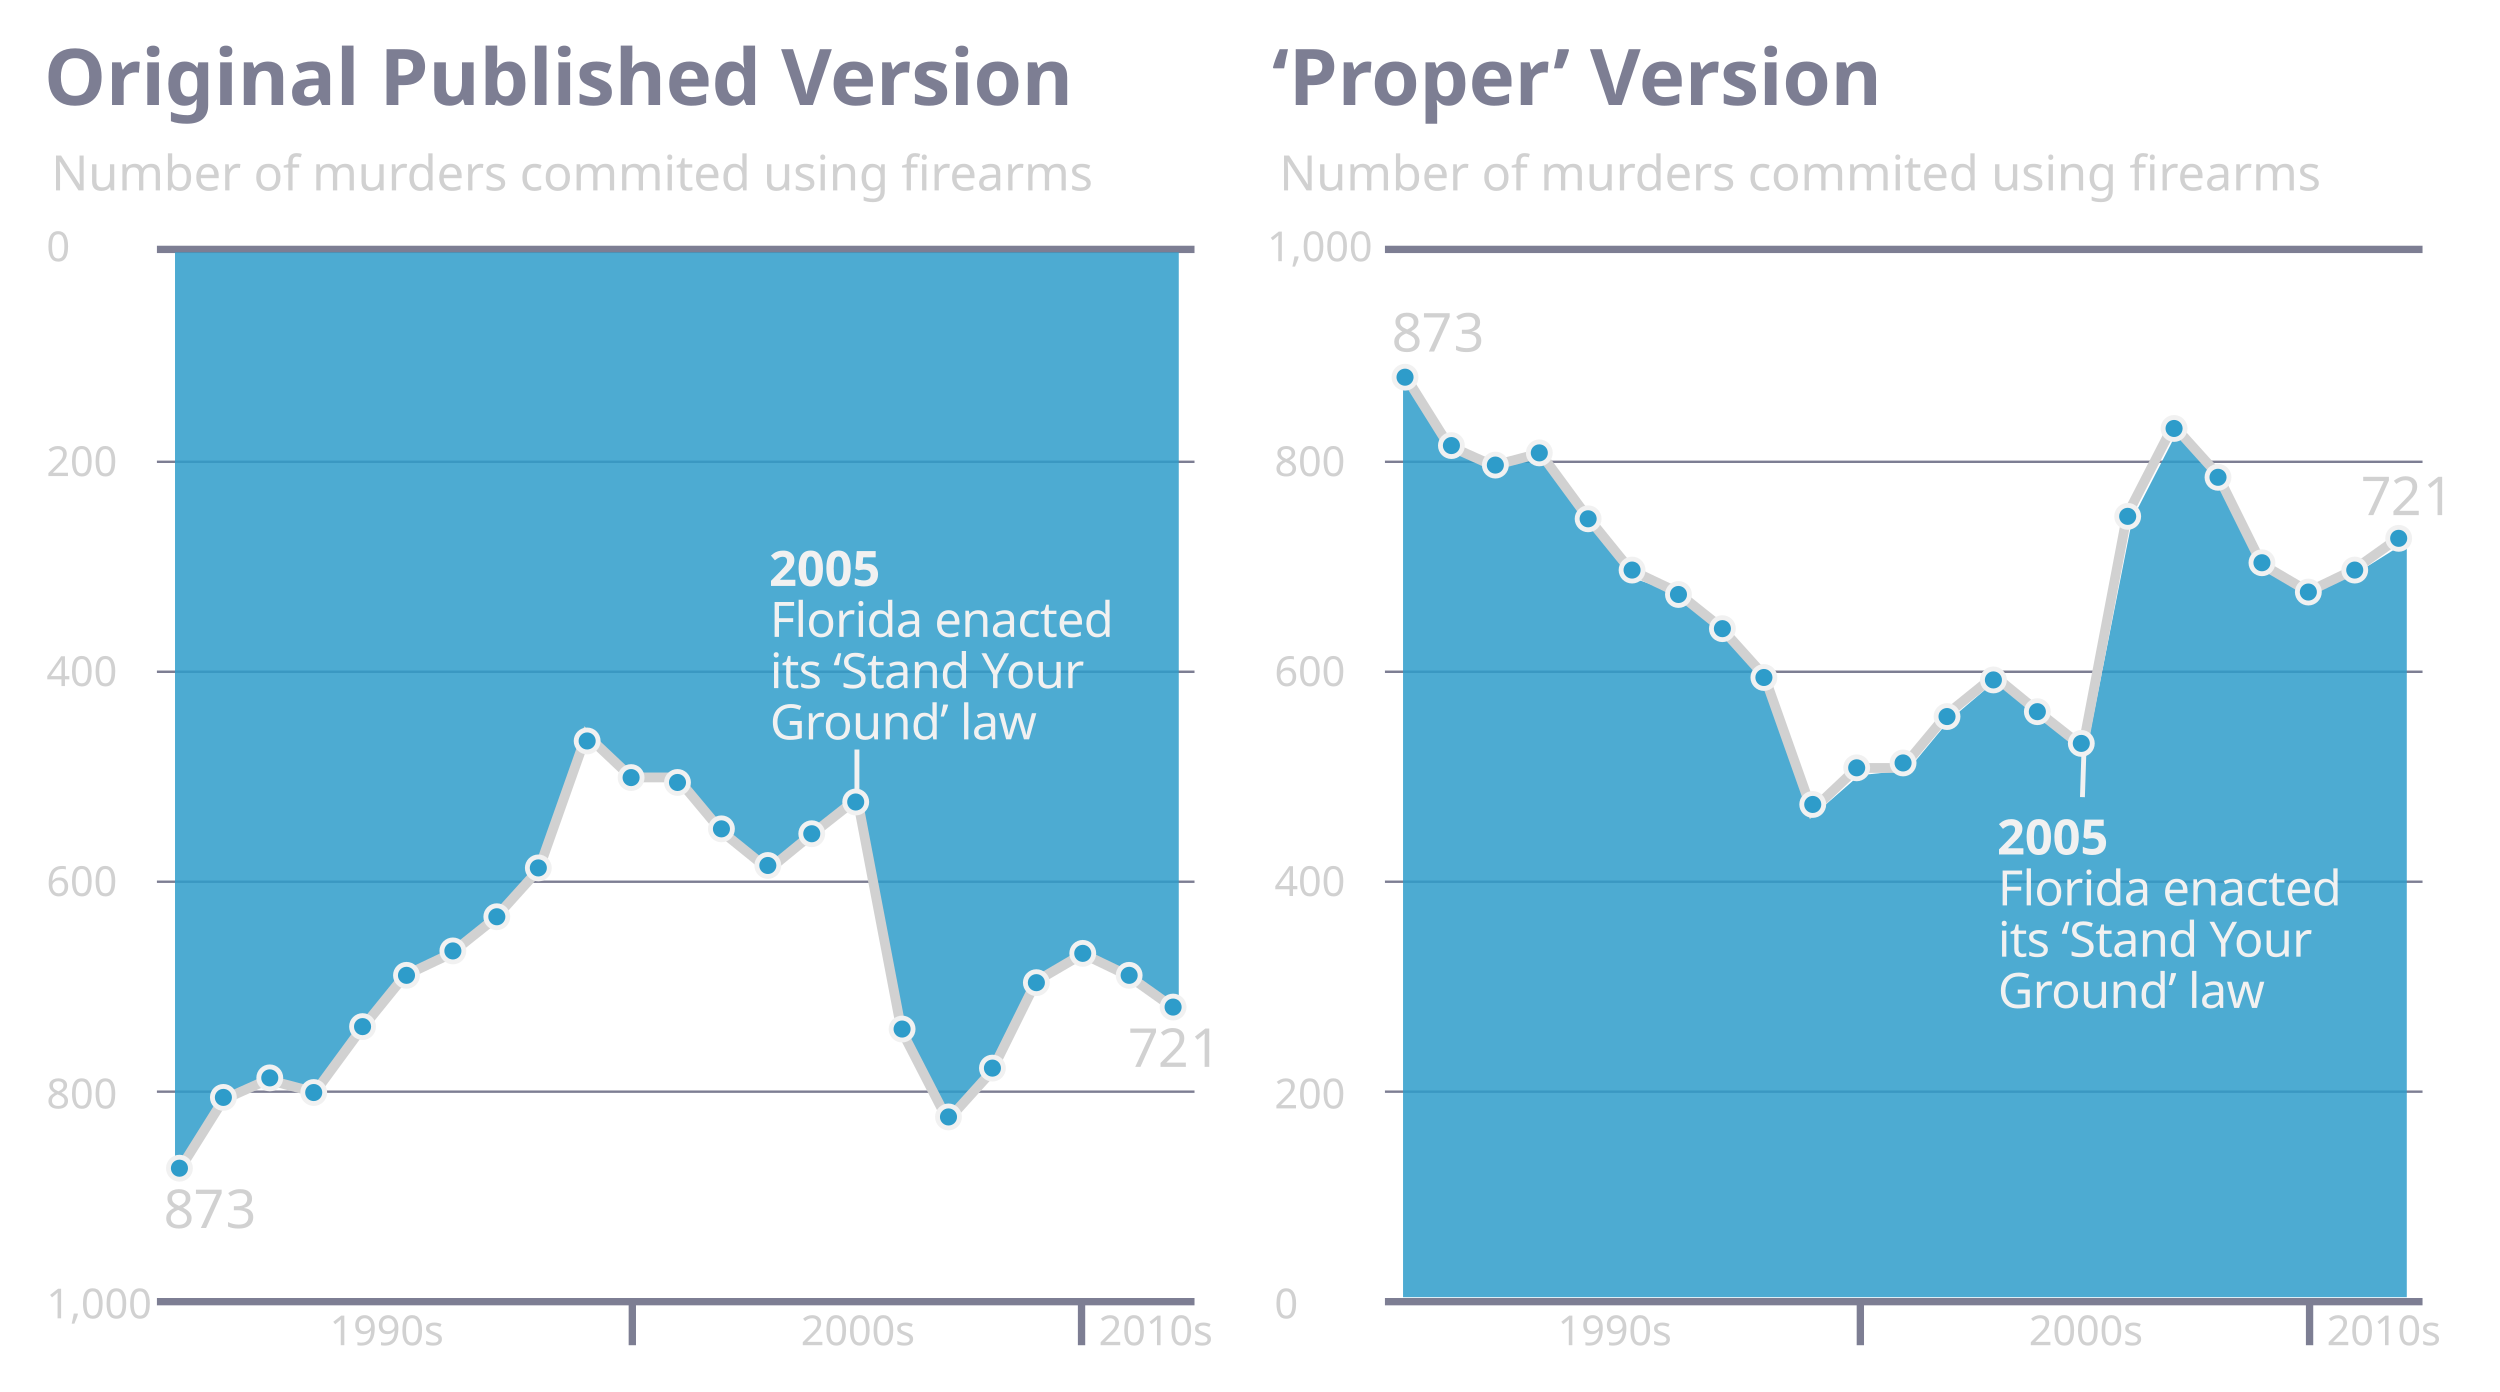
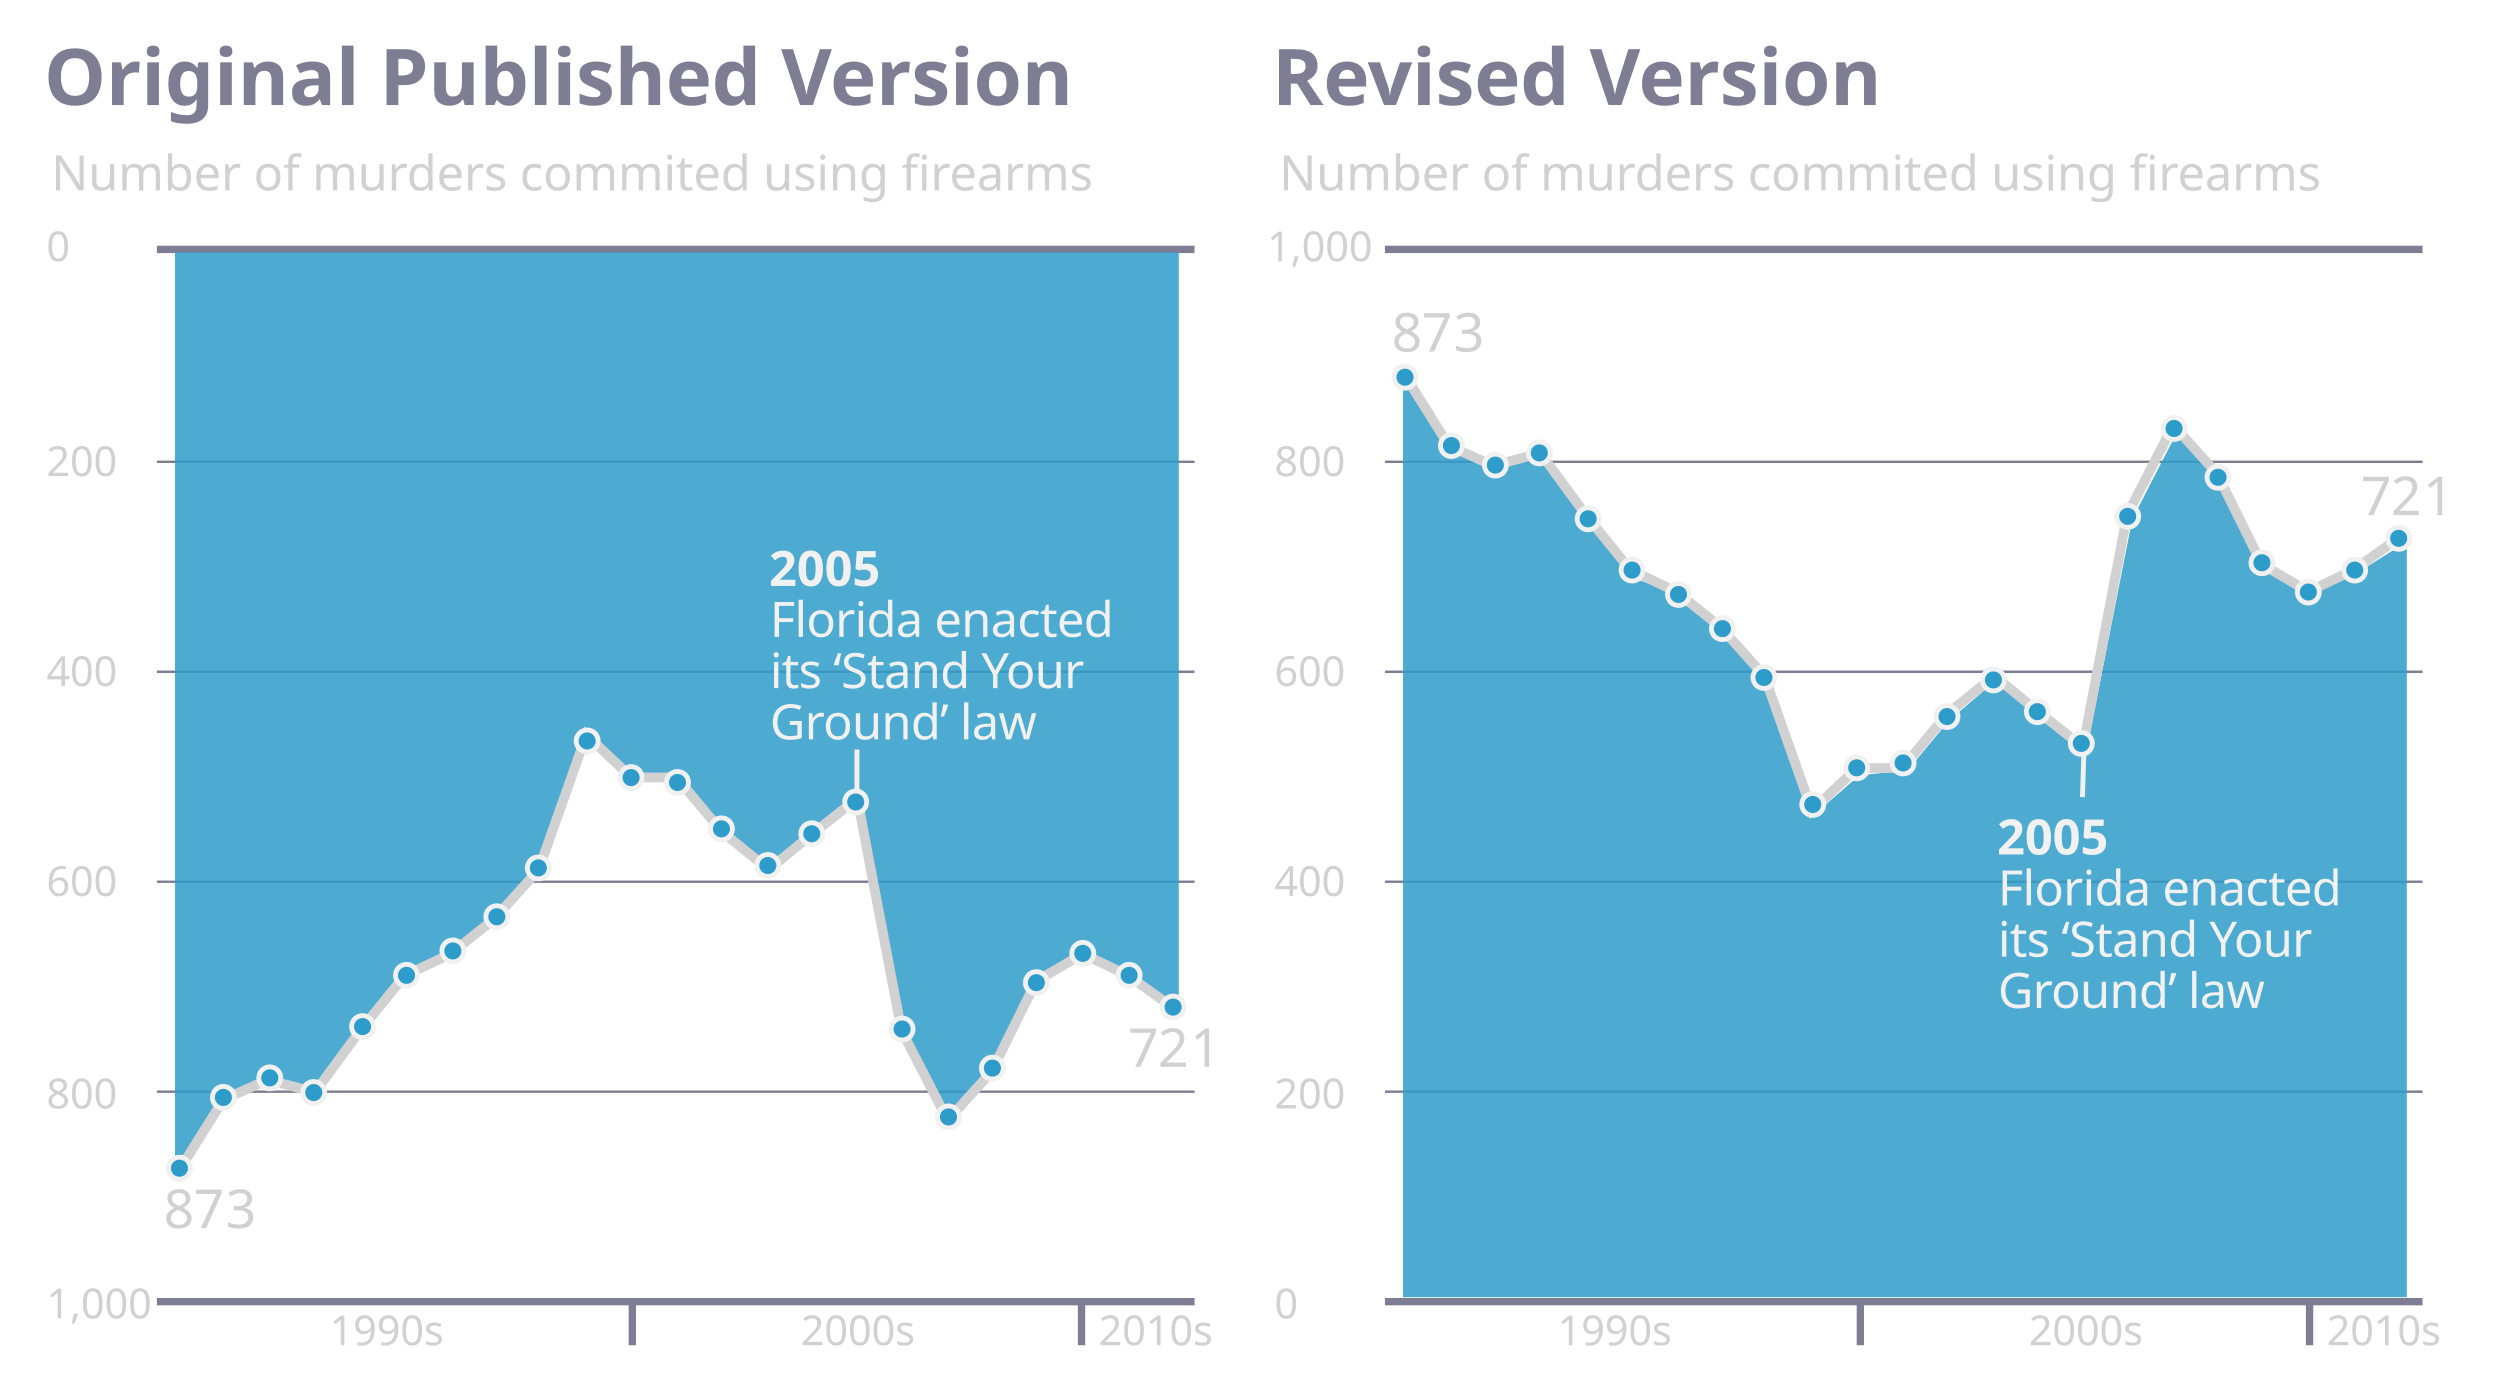
<svg xmlns="http://www.w3.org/2000/svg" width="1024px" height="570px" viewBox="0 0 1024 570" version="1.1">
  <defs />
  <g id="misleading2" stroke="none" stroke-width="1" fill="none" fill-rule="evenodd">
    <g id="Original" transform="translate(18, 15)">
      <g id="grid" transform="translate(46, 86)" stroke="#7D7E93">
        <path d="M0.272,432.152 C0.272,432.152 141.939,432.152 425.272,432.152" id="Path-7" stroke-width="3" />
        <path d="M0.272,346.152 C0.272,346.152 141.939,346.152 425.272,346.152" id="Path-7" />
        <path d="M0.272,260.152 C0.272,260.152 141.939,260.152 425.272,260.152" id="Path-7" />
        <path d="M0.272,174.152 C0.272,174.152 141.939,174.152 425.272,174.152" id="Path-7" />
        <path d="M0.272,88.152 C0.272,88.152 141.939,88.152 425.272,88.152" id="Path-7" />
        <path d="M0.272,1.152 C0.272,1.152 141.939,1.152 425.272,1.152" id="Path-7" stroke-width="3" />
        <path d="M195,448.5 L195,433" id="Line" stroke-width="3" stroke-linecap="square" />
        <path d="M379,448.5 L379,433" id="Line" stroke-width="3" stroke-linecap="square" />
      </g>
      <polygon id="Path-2" fill="#2E9CCA" opacity="0.85" points="55.958 88.362 464.824 88.362 464.824 397.809 445.058 385.418 427.332 376.869 408.019 387.434 389.468 423.93 371.009 443.242 352.402 407.086 333.711 312.709 314.566 327.139 296.127 340.588 277.441 324.719 260.391 304.17 240.569 302.148 221.814 285.771 202.829 340.588 184.546 361.168 165.554 376.869 147.202 383.1 128.085 407.086 110.764 432.451 90.781 427.805 72.349 435.648 53.684 464.326 53.684 88.362" />
      <polyline id="Path-3" stroke="#D1D1D1" stroke-width="4" points="55.441 464.267 73.534 435.37 91.6 427.271 110.98 432.387 129.575 407.062 147.787 384.597 166.546 375.683 184.508 361.331 202.673 341.156 222.179 286.022 240.63 303.437 259.163 303.437 277.745 325.698 296.862 341.156 314.548 326.698 333.14 312.039 351.258 407.062 370.186 443.849 388.081 424.005 406.482 386.861 425.529 375.683 444.076 384.597 462.818 397.924" />
      <g id="ovals" transform="translate(51, 284)" fill="#2E9CCA" stroke="#F1F1F1" stroke-width="2">
        <circle id="Oval" cx="4.5" cy="179.5" r="4.5" />
        <circle id="Oval" cx="22.5" cy="150.5" r="4.5" />
        <circle id="Oval" cx="41.5" cy="142.5" r="4.5" />
        <circle id="Oval" cx="59.5" cy="148.5" r="4.5" />
        <circle id="Oval" cx="79.5" cy="121.5" r="4.5" />
        <circle id="Oval" cx="97.5" cy="100.5" r="4.5" />
        <circle id="Oval" cx="116.5" cy="90.5" r="4.5" />
        <circle id="Oval" cx="134.5" cy="76.5" r="4.5" />
        <circle id="Oval" cx="151.5" cy="56.5" r="4.5" />
        <circle id="Oval" cx="171.5" cy="4.5" r="4.5" />
        <circle id="Oval" cx="189.5" cy="19.5" r="4.5" />
        <circle id="Oval" cx="208.5" cy="21.5" r="4.5" />
        <circle id="Oval" cx="226.5" cy="40.5" r="4.5" />
        <circle id="Oval" cx="245.5" cy="55.5" r="4.5" />
        <circle id="Oval" cx="263.5" cy="42.5" r="4.5" />
        <circle id="Oval" cx="281.5" cy="29.5" r="4.5" />
        <circle id="Oval" cx="300.5" cy="122.5" r="4.5" />
        <circle id="Oval" cx="319.5" cy="158.5" r="4.5" />
        <circle id="Oval" cx="337.5" cy="138.5" r="4.5" />
        <circle id="Oval" cx="355.5" cy="103.5" r="4.5" />
        <circle id="Oval" cx="374.5" cy="91.5" r="4.5" />
        <circle id="Oval" cx="393.5" cy="100.5" r="4.5" />
        <circle id="Oval" cx="411.5" cy="113.5" r="4.5" />
      </g>
      <g id="plot" transform="translate(297, 206)">
        <path d="M36,102.5 L36,87" id="Line" stroke="#F1F1F1" stroke-width="2" stroke-linecap="square" />
        <text id="2005-Florida-enacted" font-family="WorkSans-Bold, Work Sans" font-size="20" font-weight="bold" line-spacing="21" letter-spacing="-0.063" fill="#F1F1F1">
          <tspan x="0" y="19">2005</tspan>
          <tspan x="55.946" y="20.4" font-family="WorkSans-Medium, Work Sans" font-weight="400" />
          <tspan x="0.34" y="39.86" font-family="WorkSans-Medium, Work Sans" font-weight="400" letter-spacing="-0.3">Florida enacted </tspan>
          <tspan x="0.34" y="60.86" font-family="WorkSans-Medium, Work Sans" font-weight="400" letter-spacing="-0.3">its ‘Stand Your </tspan>
          <tspan x="0.34" y="81.86" font-family="WorkSans-Medium, Work Sans" font-weight="400" letter-spacing="-0.3">Ground’ law</tspan>
        </text>
      </g>
      <text id="Number-of-murders-co" font-family="WorkSans-Medium, Work Sans" font-size="20" font-weight="400" line-spacing="21" letter-spacing="-0.063" fill="#D1D1D1">
        <tspan x="3" y="63">Number of murders commited using firearms</tspan>
      </text>
      <g id="x-axis" transform="translate(117, 520)" fill="#D1D1D1" font-family="WorkSans-Regular, Work Sans" font-size="17" font-weight="normal" letter-spacing="-0.063">
        <text id="1990s">
          <tspan x="0" y="16">1990s</tspan>
        </text>
        <text id="2000s">
          <tspan x="193" y="16">2000s</tspan>
        </text>
        <text id="2010s">
          <tspan x="315" y="16">2010s</tspan>
        </text>
      </g>
      <g id="y-axis" transform="translate(1, 76)" fill="#D1D1D1">
        <text id="1,000" font-family="WorkSans-Regular, Work Sans" font-size="17" font-weight="normal" letter-spacing="-0.063">
          <tspan x="0" y="449">1,000</tspan>
        </text>
        <text id="800" font-family="WorkSans-Regular, Work Sans" font-size="17" font-weight="normal" letter-spacing="-0.063">
          <tspan x="0" y="363">  800</tspan>
        </text>
        <text id="873" font-family="WorkSans-SemiBold, Work Sans" font-size="22" font-weight="500" letter-spacing="-0.3">
          <tspan x="48" y="412">87</tspan>
          <tspan x="73.404" y="412">3</tspan>
        </text>
        <text id="721" font-family="WorkSans-SemiBold, Work Sans" font-size="22" font-weight="500" letter-spacing="-0.3">
          <tspan x="443" y="346">72</tspan>
          <tspan x="468.492" y="346">1</tspan>
        </text>
        <text id="600" font-family="WorkSans-Regular, Work Sans" font-size="17" font-weight="normal" letter-spacing="-0.063">
          <tspan x="0" y="276">  600</tspan>
        </text>
        <text id="400" font-family="WorkSans-Regular, Work Sans" font-size="17" font-weight="normal" letter-spacing="-0.063">
          <tspan x="0" y="190">  400</tspan>
        </text>
        <text id="200" font-family="WorkSans-Regular, Work Sans" font-size="17" font-weight="normal" letter-spacing="-0.063">
          <tspan x="0" y="104">  200</tspan>
        </text>
        <text id="0" font-family="WorkSans-Regular, Work Sans" font-size="17" font-weight="normal" letter-spacing="-0.063">
          <tspan x="0" y="16">     0</tspan>
        </text>
      </g>
      <text id="Original-Published-Version" font-family="GentiumBookBasic-Bold, Gentium Book Basic" font-size="32" font-weight="bold" letter-spacing="-0.085" fill="#7D7E93">
        <tspan x="0" y="28">Original Published Version</tspan>
      </text>
    </g>
    <g id="Revised" transform="translate(519, 15)">
      <g id="grid" transform="translate(48, 86)" stroke="#7D7E93">
        <path d="M0.272,432.152 C0.272,432.152 141.939,432.152 425.272,432.152" id="Path-7" stroke-width="3" />
        <path d="M0.272,346.152 C0.272,346.152 141.939,346.152 425.272,346.152" id="Path-7" />
        <path d="M0.272,260.152 C0.272,260.152 141.939,260.152 425.272,260.152" id="Path-7" />
        <path d="M0.272,174.152 C0.272,174.152 141.939,174.152 425.272,174.152" id="Path-7" />
        <path d="M0.272,88.152 C0.272,88.152 141.939,88.152 425.272,88.152" id="Path-7" />
        <path d="M0.272,1.152 C0.272,1.152 141.939,1.152 425.272,1.152" id="Path-7" stroke-width="3" />
        <path d="M195,448.5 L195,433" id="Line" stroke-width="3" stroke-linecap="square" />
        <path d="M379,448.5 L379,433" id="Line" stroke-width="3" stroke-linecap="square" />
      </g>
      <polygon id="Path-2" fill="#2E9CCA" opacity="0.85" transform="translate(261.2536, 328.3439) scale(1, -1) translate(-261.2536, -328.3439) " points="57.958 140.362 466.824 140.362 466.824 449.809 447.058 437.418 429.332 428.869 410.019 439.434 391.468 475.93 373.009 495.242 354.402 459.086 335.711 364.709 316.566 379.139 298.127 392.588 279.441 376.719 262.391 356.17 242.569 354.148 223.814 337.771 204.829 392.588 186.546 413.168 167.554 428.869 149.202 435.1 130.085 459.086 112.764 484.451 92.781 479.805 74.349 487.648 55.684 516.326 55.684 140.362" />
      <g id="ovals" transform="translate(260, 227) scale(1, -1) translate(-260, -227) translate(52, 135)">
        <polyline id="Path-3" stroke="#D1D1D1" stroke-width="4" points="4.441 180.267 22.534 151.37 40.6 143.271 59.98 148.387 78.575 123.062 96.787 100.597 115.546 91.683 133.508 77.331 151.673 57.156 171.179 2.022 189.63 19.437 208.163 19.437 226.745 41.698 245.862 57.156 263.548 42.698 282.14 28.039 300.258 123.062 319.186 159.849 337.081 140.005 355.482 102.861 374.529 91.683 393.076 100.597 411.818 113.924" />
        <circle id="Oval" stroke="#F1F1F1" stroke-width="2" fill="#2E9CCA" cx="4.5" cy="179.5" r="4.5" />
        <circle id="Oval" stroke="#F1F1F1" stroke-width="2" fill="#2E9CCA" cx="23.5" cy="151.5" r="4.5" />
        <circle id="Oval" stroke="#F1F1F1" stroke-width="2" fill="#2E9CCA" cx="41.5" cy="143.5" r="4.5" />
        <circle id="Oval" stroke="#F1F1F1" stroke-width="2" fill="#2E9CCA" cx="59.5" cy="148.5" r="4.5" />
        <circle id="Oval" stroke="#F1F1F1" stroke-width="2" fill="#2E9CCA" cx="79.5" cy="121.5" r="4.5" />
        <circle id="Oval" stroke="#F1F1F1" stroke-width="2" fill="#2E9CCA" cx="97.5" cy="100.5" r="4.5" />
        <circle id="Oval" stroke="#F1F1F1" stroke-width="2" fill="#2E9CCA" cx="116.5" cy="90.5" r="4.5" />
        <circle id="Oval" stroke="#F1F1F1" stroke-width="2" fill="#2E9CCA" cx="134.5" cy="76.5" r="4.5" />
        <circle id="Oval" stroke="#F1F1F1" stroke-width="2" fill="#2E9CCA" cx="151.5" cy="56.5" r="4.5" />
        <circle id="Oval" stroke="#F1F1F1" stroke-width="2" fill="#2E9CCA" cx="171.5" cy="4.5" r="4.5" />
        <circle id="Oval" stroke="#F1F1F1" stroke-width="2" fill="#2E9CCA" cx="189.5" cy="19.5" r="4.5" />
        <circle id="Oval" stroke="#F1F1F1" stroke-width="2" fill="#2E9CCA" cx="208.5" cy="21.5" r="4.5" />
        <circle id="Oval" stroke="#F1F1F1" stroke-width="2" fill="#2E9CCA" cx="226.5" cy="40.5" r="4.5" />
        <circle id="Oval" stroke="#F1F1F1" stroke-width="2" fill="#2E9CCA" cx="245.5" cy="55.5" r="4.5" />
        <circle id="Oval" stroke="#F1F1F1" stroke-width="2" fill="#2E9CCA" cx="263.5" cy="42.5" r="4.5" />
        <circle id="Oval" stroke="#F1F1F1" stroke-width="2" fill="#2E9CCA" cx="281.5" cy="29.5" r="4.5" />
        <circle id="Oval" stroke="#F1F1F1" stroke-width="2" fill="#2E9CCA" cx="300.5" cy="122.5" r="4.5" />
        <circle id="Oval" stroke="#F1F1F1" stroke-width="2" fill="#2E9CCA" cx="319.5" cy="158.5" r="4.5" />
        <circle id="Oval" stroke="#F1F1F1" stroke-width="2" fill="#2E9CCA" cx="337.5" cy="138.5" r="4.5" />
        <circle id="Oval" stroke="#F1F1F1" stroke-width="2" fill="#2E9CCA" cx="355.5" cy="103.5" r="4.5" />
        <circle id="Oval" stroke="#F1F1F1" stroke-width="2" fill="#2E9CCA" cx="374.5" cy="91.5" r="4.5" />
        <circle id="Oval" stroke="#F1F1F1" stroke-width="2" fill="#2E9CCA" cx="393.5" cy="100.5" r="4.5" />
        <circle id="Oval" stroke="#F1F1F1" stroke-width="2" fill="#2E9CCA" cx="411.5" cy="113.5" r="4.5" />
      </g>
      <g id="plot" transform="translate(299, 295)">
        <path d="M35,15.5 L35.5,0" id="Line" stroke="#F1F1F1" stroke-width="2" stroke-linecap="square" />
        <text id="2005-Florida-enacted" font-family="WorkSans-Bold, Work Sans" font-size="20" font-weight="bold" line-spacing="21" letter-spacing="-0.063" fill="#F1F1F1">
          <tspan x="0" y="40">2005</tspan>
          <tspan x="55.946" y="41.4" font-family="WorkSans-Medium, Work Sans" font-weight="400" />
          <tspan x="0.34" y="60.86" font-family="WorkSans-Medium, Work Sans" font-weight="400" letter-spacing="-0.3">Florida enacted </tspan>
          <tspan x="0.34" y="81.86" font-family="WorkSans-Medium, Work Sans" font-weight="400" letter-spacing="-0.3">its ‘Stand Your </tspan>
          <tspan x="0.34" y="102.86" font-family="WorkSans-Medium, Work Sans" font-weight="400" letter-spacing="-0.3">Ground’ law</tspan>
        </text>
      </g>
      <text id="Number-of-murders-co" font-family="WorkSans-Medium, Work Sans" font-size="20" font-weight="400" line-spacing="21" letter-spacing="-0.063" fill="#D1D1D1">
        <tspan x="5" y="63">Number of murders commited using firearms</tspan>
      </text>
      <g id="x-axis" transform="translate(119, 520)" fill="#D1D1D1" font-family="WorkSans-Regular, Work Sans" font-size="17" font-weight="normal" letter-spacing="-0.063">
        <text id="1990s">
          <tspan x="0" y="16">1990s</tspan>
        </text>
        <text id="2000s">
          <tspan x="193" y="16">2000s</tspan>
        </text>
        <text id="2010s">
          <tspan x="315" y="16">2010s</tspan>
        </text>
      </g>
      <text id="873" font-family="WorkSans-SemiBold, Work Sans" font-size="22" font-weight="500" letter-spacing="-0.3" fill="#D1D1D1">
        <tspan x="51" y="129">87</tspan>
        <tspan x="76.404" y="129">3</tspan>
      </text>
      <text id="721" font-family="WorkSans-SemiBold, Work Sans" font-size="22" font-weight="500" letter-spacing="-0.3" fill="#D1D1D1">
        <tspan x="448" y="196">72</tspan>
        <tspan x="473.492" y="196">1</tspan>
      </text>
      <g id="y-axis" transform="translate(0, 76)" fill="#D1D1D1" font-family="WorkSans-Regular, Work Sans" font-size="17" font-weight="normal" letter-spacing="-0.063">
        <text id="0">
          <tspan x="3" y="449">     0</tspan>
        </text>
        <text id="200">
          <tspan x="3" y="363">  200</tspan>
        </text>
        <text id="400">
          <tspan x="3" y="276">  400</tspan>
        </text>
        <text id="600">
          <tspan x="3" y="190">  600</tspan>
        </text>
        <text id="800">
          <tspan x="3" y="104">  800</tspan>
        </text>
        <text id="1,000">
          <tspan x="0" y="16">1,000</tspan>
        </text>
      </g>
      <text id="Original-Published-Version" font-family="GentiumBookBasic-Bold, Gentium Book Basic" font-size="32" font-weight="bold" letter-spacing="-0.085" fill="#7D7E93">
-         <tspan x="2" y="28">‘Proper’ Version</tspan>
+         <tspan x="2" y="28">Revised Version</tspan>
      </text>
    </g>
  </g>
</svg>
